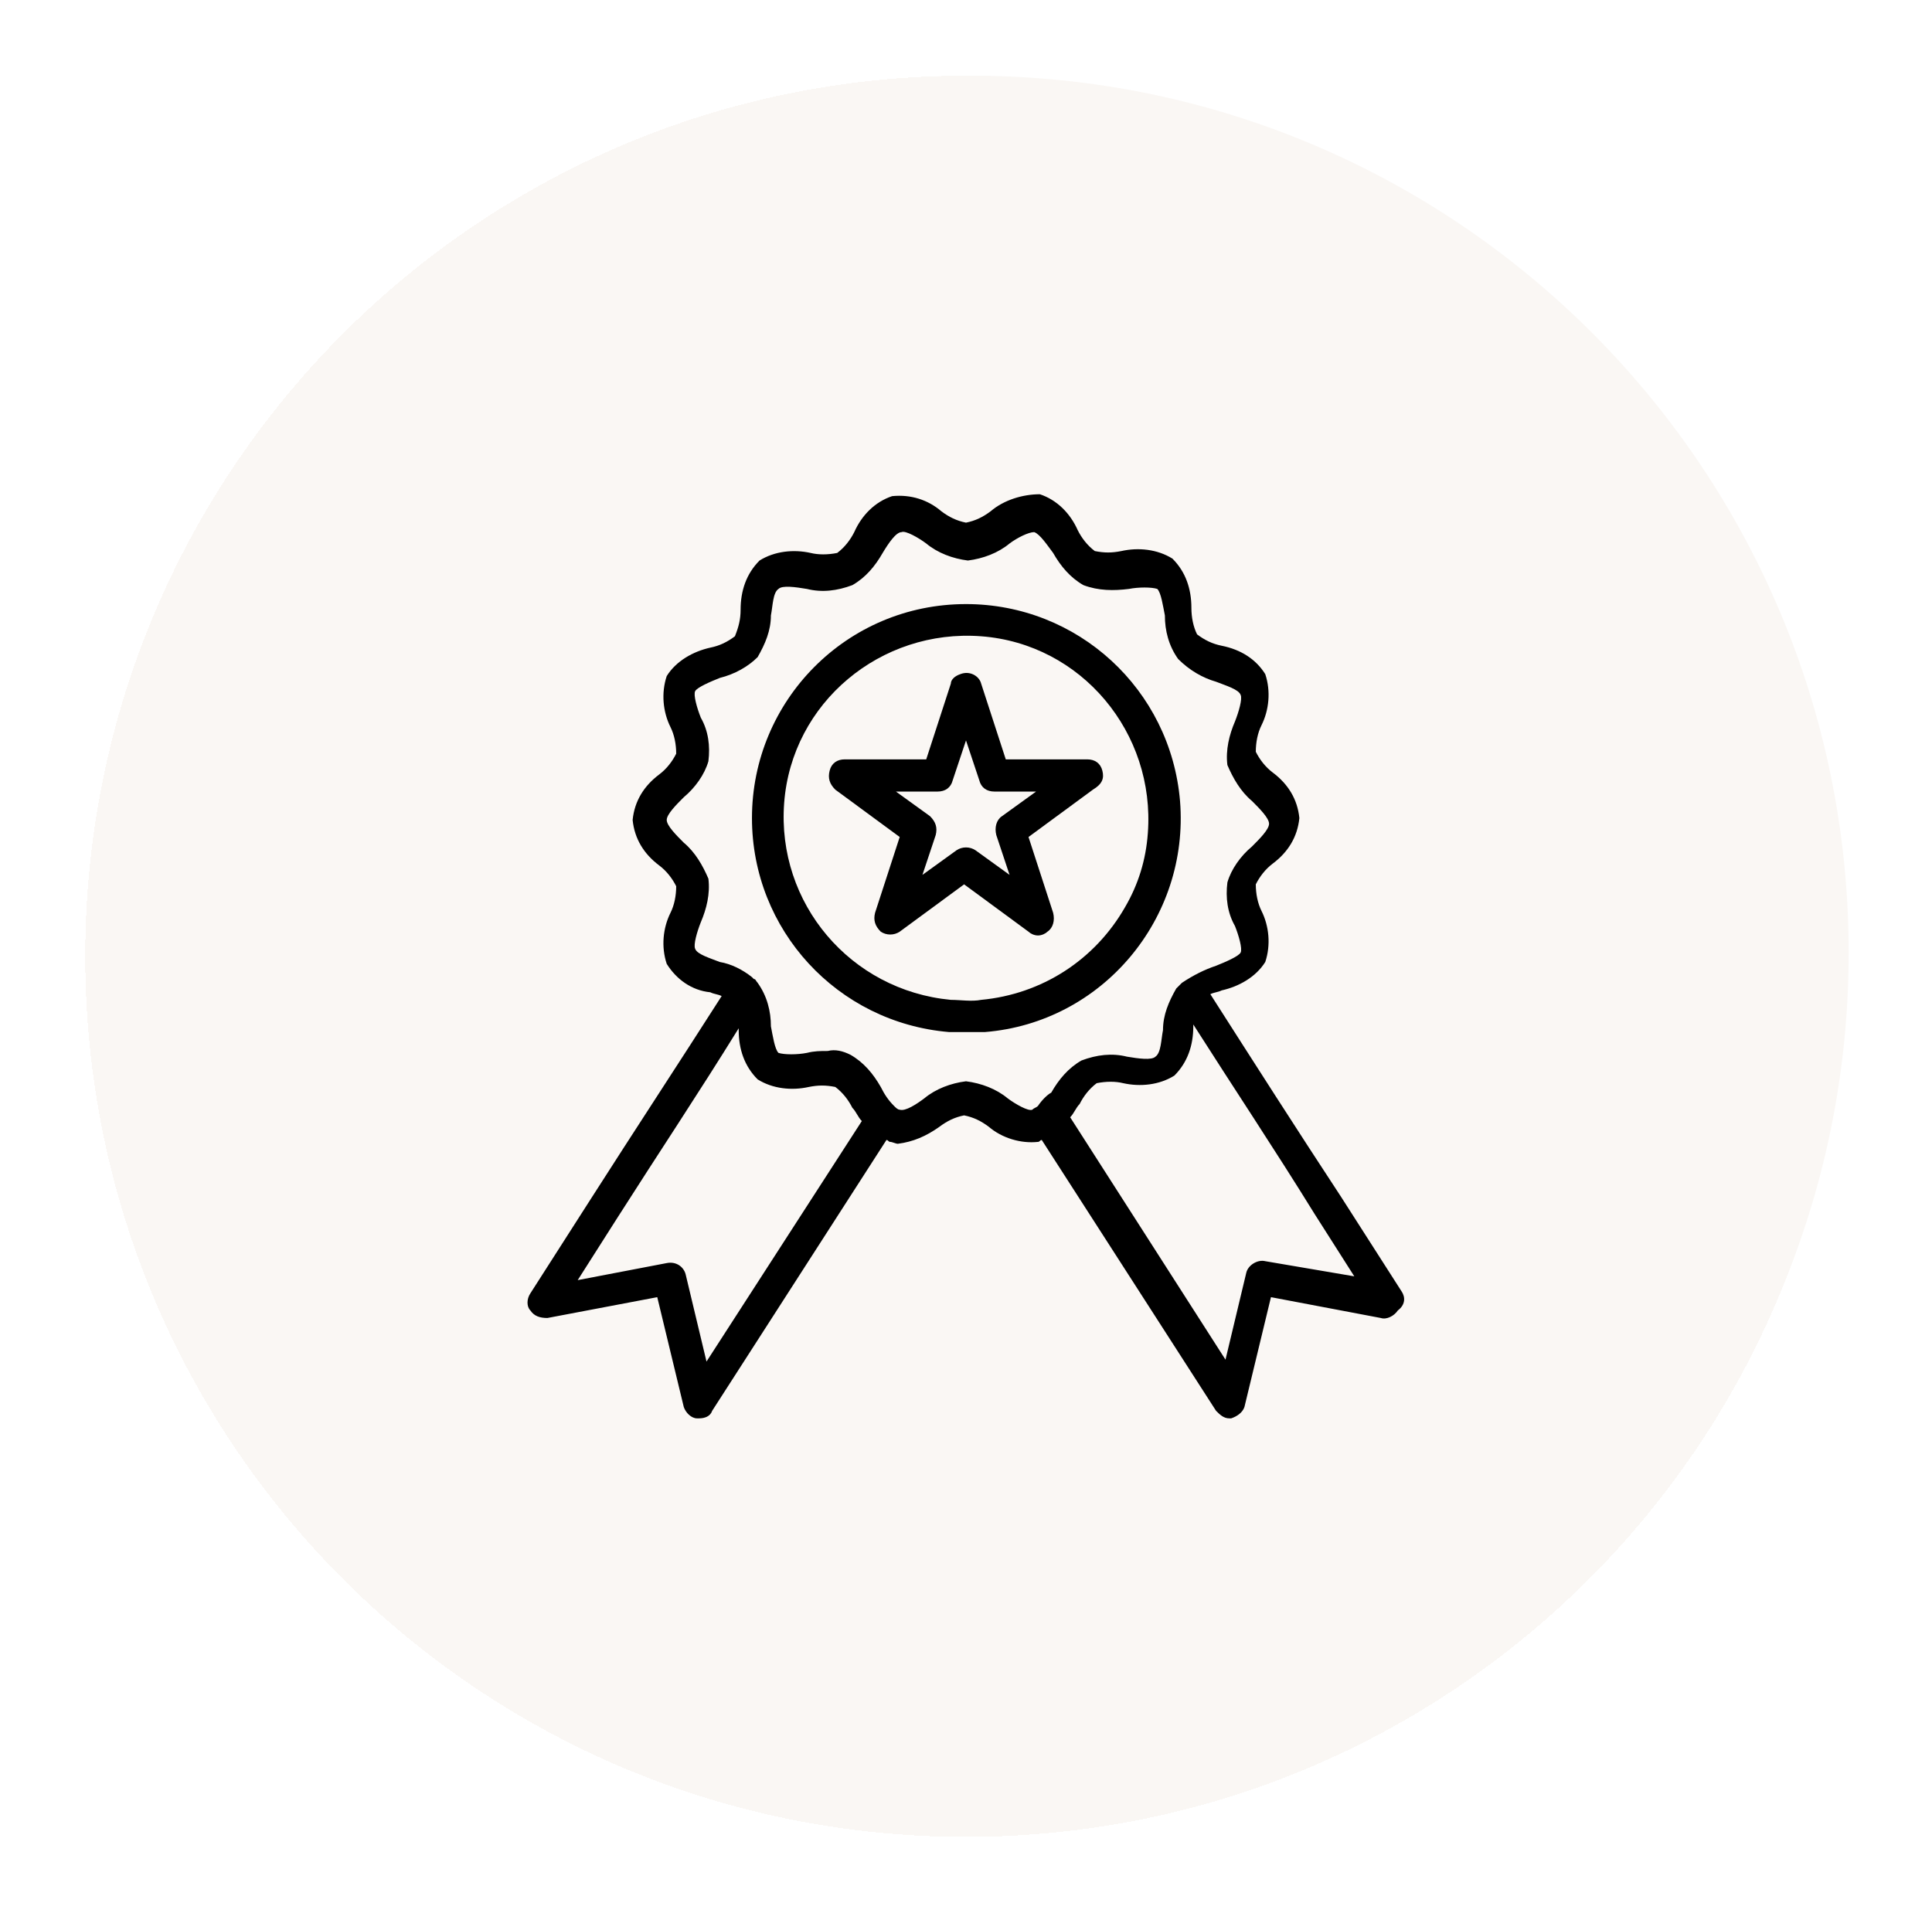
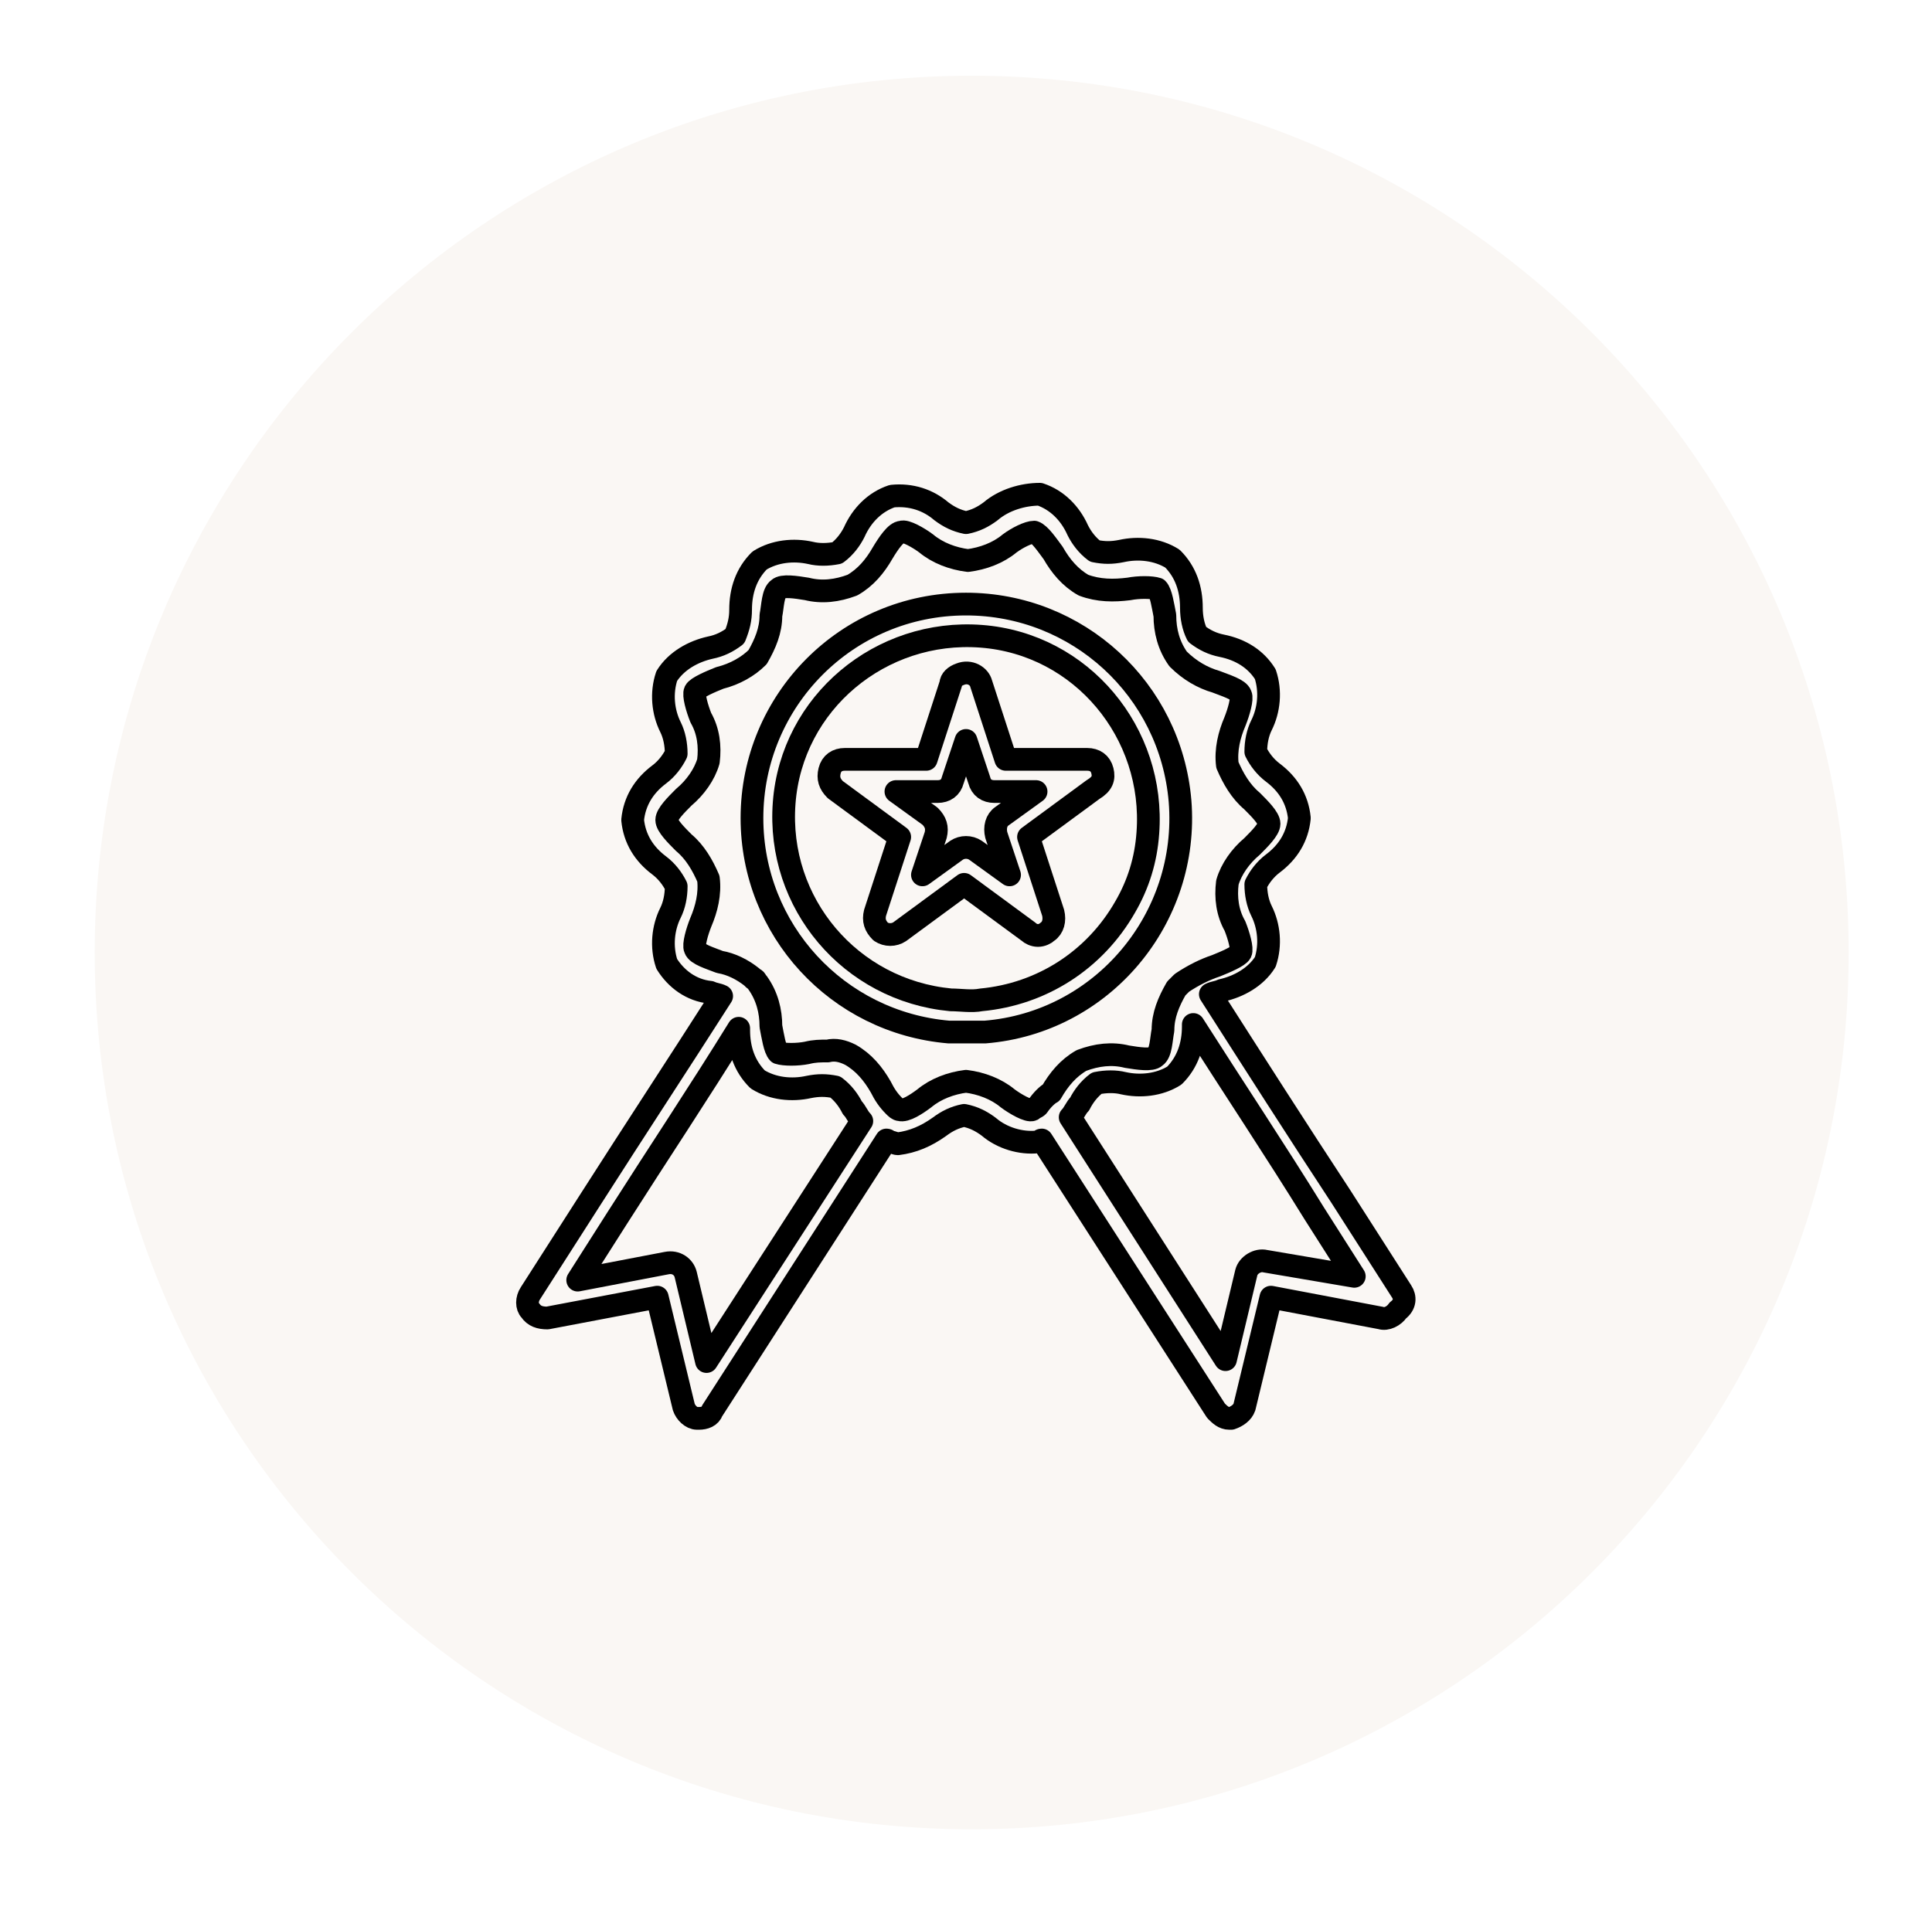
<svg xmlns="http://www.w3.org/2000/svg" version="1.1" id="Warstwa_1" x="0px" y="0px" viewBox="0 0 102 101" style="enable-background:new 0 0 102 101;" xml:space="preserve">
  <style type="text/css">
	.st0{fill:#FAF7F4;}
+ 	.st1{fill:none;stroke:#000000;stroke-width:1.2;stroke-linecap:round;stroke-linejoin:round;}
</style>
-   <g>
-     <path shape-rendering="crispEdges" class="st0" d="M51,4L51,4c25.7,0,46.5,20.8,46.5,46.5l0,0C97.5,76.2,76.7,97,51,97l0,0   C25.3,97,4.5,76.2,4.5,50.5l0,0C4.5,24.8,25.3,4,51,4z" />
-     <path d="M35.7,43.6c0,0.1,0,0.3,0,0.4c0,0.1,0.1,0.3,0.2,0.4c0.1,0.1,0.2,0.2,0.3,0.3c0.1,0.1,0.3,0.1,0.4,0.1H50v11.5h-8.6   c-0.3,0-0.5,0.1-0.7,0.3c-0.2,0.2-0.3,0.4-0.3,0.7c0,0.3,0.1,0.5,0.3,0.7c0.2,0.2,0.4,0.3,0.7,0.3H50v13.4c0,0.3,0.1,0.5,0.3,0.7   c0.2,0.2,0.4,0.3,0.7,0.3s0.5-0.1,0.7-0.3c0.2-0.2,0.3-0.4,0.3-0.7V58.2h8.6c0.3,0,0.5-0.1,0.7-0.3c0.2-0.2,0.3-0.4,0.3-0.7   c0-0.3-0.1-0.5-0.3-0.7s-0.4-0.3-0.7-0.3H52V44.7h13.4c0.1,0,0.3,0,0.4-0.1c0.1-0.1,0.2-0.1,0.3-0.3c0.1-0.1,0.2-0.2,0.2-0.4   c0-0.1,0-0.3,0-0.4c0-0.1-2.2-11.7-14.4-12.3c0,0,0,0,0,0v-1.9c0-0.3-0.1-0.5-0.3-0.7c-0.2-0.2-0.4-0.3-0.7-0.3s-0.5,0.1-0.7,0.3   c-0.2,0.2-0.3,0.4-0.3,0.7v1.9c0,0,0,0,0,0C37.9,31.9,35.7,43.5,35.7,43.6z M51,33.2c3-0.1,5.9,0.8,8.3,2.5   c2.4,1.7,4.1,4.2,4.9,7.1H37.8c0.8-2.9,2.5-5.4,4.9-7.1C45.1,34,48,33.1,51,33.2z M70.2,52.7L67.4,63l1.9,8.4c0,0.1,0,0.3,0,0.4   c0,0.1-0.1,0.2-0.1,0.4c-0.1,0.1-0.2,0.2-0.3,0.3s-0.2,0.1-0.3,0.2c-0.1,0-0.3,0-0.4,0c-0.1,0-0.2-0.1-0.4-0.1   c-0.1-0.1-0.2-0.2-0.3-0.3c-0.1-0.1-0.1-0.2-0.1-0.3l-1.8-7.9h-8.1l-1.8,7.9c0,0.1-0.1,0.2-0.1,0.3c-0.1,0.1-0.2,0.2-0.3,0.3   c-0.1,0.1-0.2,0.1-0.4,0.1c-0.1,0-0.3,0-0.4,0c-0.1,0-0.2-0.1-0.3-0.2c-0.1-0.1-0.2-0.2-0.3-0.3c-0.1-0.1-0.1-0.2-0.1-0.4   c0-0.1,0-0.3,0-0.4l1.9-8.6c0-0.2,0.2-0.4,0.3-0.5c0.2-0.1,0.4-0.2,0.6-0.2h8.9l2.7-9.9c0-0.1,0.1-0.2,0.2-0.3   c0.1-0.1,0.2-0.2,0.3-0.3c0.1-0.1,0.2-0.1,0.4-0.1c0.1,0,0.3,0,0.4,0s0.2,0.1,0.3,0.2c0.1,0.1,0.2,0.2,0.2,0.3   c0.1,0.1,0.1,0.2,0.1,0.4C70.2,52.4,70.2,52.5,70.2,52.7z M33.7,52.2l2.7,9.9h8.9c0.2,0,0.4,0.1,0.6,0.2c0.2,0.1,0.3,0.3,0.3,0.5   l1.9,8.6c0,0.1,0,0.3,0,0.4c0,0.1-0.1,0.2-0.1,0.4c-0.1,0.1-0.2,0.2-0.3,0.3s-0.2,0.1-0.3,0.2c-0.1,0-0.3,0-0.4,0   c-0.1,0-0.2-0.1-0.4-0.1c-0.1-0.1-0.2-0.2-0.3-0.3c-0.1-0.1-0.1-0.2-0.1-0.3l-1.8-7.9h-8.1l-1.8,7.9c-0.1,0.2-0.2,0.5-0.4,0.6   c-0.2,0.1-0.5,0.2-0.7,0.1c-0.2-0.1-0.5-0.2-0.6-0.4c-0.1-0.2-0.2-0.5-0.1-0.7l1.9-8.4l-2.8-10.3c0-0.1,0-0.2,0-0.4   c0-0.1,0.1-0.2,0.1-0.4c0.1-0.2,0.3-0.4,0.6-0.4c0.2-0.1,0.5,0,0.7,0.1S33.6,51.9,33.7,52.2z" />
-   </g>
  <circle class="st0" cx="51.3" cy="50.3" r="46.3" />
-   <g id="_17_quality">
-     <path d="M58.2,40.7c-0.1-0.4-0.4-0.6-0.8-0.6h-4.3l-1.3-4c-0.1-0.4-0.6-0.7-1.1-0.5c-0.3,0.1-0.5,0.3-0.5,0.5l-1.3,4h-4.3   c-0.4,0-0.7,0.2-0.8,0.6c-0.1,0.4,0,0.7,0.3,1l3.4,2.5l-1.3,4c-0.1,0.4,0,0.7,0.3,1c0.3,0.2,0.7,0.2,1,0l3.4-2.5l3.4,2.5   c0.1,0.1,0.3,0.2,0.5,0.2c0.2,0,0.4-0.1,0.5-0.2c0.3-0.2,0.4-0.6,0.3-1l-1.3-4l3.4-2.5C58.2,41.4,58.3,41.1,58.2,40.7z M52.9,43.1   c-0.3,0.2-0.4,0.6-0.3,1l0.7,2.1l-1.8-1.3c-0.3-0.2-0.7-0.2-1,0l-1.8,1.3l0.7-2.1c0.1-0.4,0-0.7-0.3-1l-1.8-1.3h2.2   c0.4,0,0.7-0.2,0.8-0.6l0.7-2.1l0.7,2.1c0.1,0.4,0.4,0.6,0.8,0.6h2.2L52.9,43.1z" />
-     <path d="M51,31.9c-6.3,0-11.3,5.1-11.3,11.3c0,5.9,4.5,10.8,10.4,11.3c0.3,0,0.6,0,1,0c0.3,0,0.6,0,0.9,0H52v0   c6.2-0.5,10.8-6,10.3-12.2C61.8,36.4,56.9,31.9,51,31.9z M59.4,47.9C59.4,47.9,59.4,47.9,59.4,47.9c-1.6,2.8-4.4,4.6-7.6,4.9l0,0h0   c-0.5,0.1-1.1,0-1.6,0c-5.3-0.5-9.2-5.1-8.8-10.4s5.1-9.2,10.4-8.8S61,38.7,60.6,44C60.5,45.4,60.1,46.7,59.4,47.9L59.4,47.9z" />
-     <path d="M74,68.2l-3.2-5c-2.3-3.5-4.6-7.1-6.9-10.7c0.2-0.1,0.4-0.1,0.6-0.2c0.9-0.2,1.8-0.7,2.3-1.5c0.3-0.9,0.2-1.9-0.2-2.7   c-0.2-0.4-0.3-0.9-0.3-1.4c0.2-0.4,0.5-0.8,0.9-1.1c0.8-0.6,1.3-1.4,1.4-2.4c-0.1-1-0.6-1.8-1.4-2.4c-0.4-0.3-0.7-0.7-0.9-1.1   c0-0.5,0.1-1,0.3-1.4c0.4-0.8,0.5-1.8,0.2-2.7c-0.5-0.8-1.3-1.3-2.3-1.5c-0.5-0.1-0.9-0.3-1.3-0.6c-0.2-0.4-0.3-0.9-0.3-1.4   c0-1-0.3-1.9-1-2.6c-0.8-0.5-1.8-0.6-2.7-0.4c-0.5,0.1-0.9,0.1-1.4,0c-0.4-0.3-0.7-0.7-0.9-1.1c-0.4-0.9-1.1-1.6-2-1.9   C54,26.1,53,26.4,52.3,27c-0.4,0.3-0.8,0.5-1.3,0.6c-0.5-0.1-0.9-0.3-1.3-0.6c-0.7-0.6-1.6-0.9-2.6-0.8c-0.9,0.3-1.6,1-2,1.9   c-0.2,0.4-0.5,0.8-0.9,1.1c-0.5,0.1-1,0.1-1.4,0c-0.9-0.2-1.9-0.1-2.7,0.4c-0.7,0.7-1,1.6-1,2.6c0,0.5-0.1,0.9-0.3,1.4   c-0.4,0.3-0.8,0.5-1.3,0.6c-0.9,0.2-1.8,0.7-2.3,1.5c-0.3,0.9-0.2,1.9,0.2,2.7c0.2,0.4,0.3,0.9,0.3,1.4c-0.2,0.4-0.5,0.8-0.9,1.1   c-0.8,0.6-1.3,1.4-1.4,2.4c0.1,1,0.6,1.8,1.4,2.4c0.4,0.3,0.7,0.7,0.9,1.1c0,0.5-0.1,1-0.3,1.4c-0.4,0.8-0.5,1.8-0.2,2.7   c0.5,0.8,1.3,1.4,2.3,1.5c0.2,0.1,0.4,0.1,0.6,0.2c-2.3,3.6-4.6,7.1-6.9,10.7l-3.2,5c-0.2,0.3-0.2,0.7,0,0.9   c0.2,0.3,0.5,0.4,0.9,0.4l5.8-1.1l1.4,5.8c0.1,0.3,0.4,0.6,0.7,0.6c0,0,0.1,0,0.1,0c0.3,0,0.6-0.1,0.7-0.4l9.2-14.3   c0.1,0,0.1,0.1,0.2,0.1c0.1,0,0.3,0.1,0.4,0.1c0.8-0.1,1.5-0.4,2.2-0.9c0.4-0.3,0.8-0.5,1.3-0.6c0.5,0.1,0.9,0.3,1.3,0.6   c0.7,0.6,1.7,0.9,2.6,0.8c0.1,0,0.1-0.1,0.2-0.1l9.2,14.3c0.2,0.2,0.4,0.4,0.7,0.4c0,0,0.1,0,0.1,0c0.3-0.1,0.6-0.3,0.7-0.6   l1.4-5.8l5.8,1.1c0.3,0.1,0.7-0.1,0.9-0.4C74.2,68.9,74.2,68.5,74,68.2z M37.3,71.9l-1.1-4.6c-0.1-0.4-0.5-0.7-1-0.6l-4.7,0.9   l2.1-3.3c2.1-3.3,4.3-6.6,6.4-10c0,0,0,0.1,0,0.1c0,1,0.3,1.9,1,2.6c0.8,0.5,1.8,0.6,2.7,0.4c0.5-0.1,0.9-0.1,1.4,0   c0.4,0.3,0.7,0.7,0.9,1.1c0.2,0.2,0.3,0.5,0.5,0.7L37.3,71.9z M54.8,58.4c-0.1,0.1-0.2,0.1-0.3,0.2c-0.2,0.1-0.9-0.3-1.3-0.6   c-0.6-0.5-1.4-0.8-2.2-0.9c-0.8,0.1-1.6,0.4-2.2,0.9c-0.4,0.3-1,0.7-1.3,0.6c-0.1,0-0.2-0.1-0.3-0.2c-0.3-0.3-0.5-0.6-0.7-1   c-0.4-0.7-0.9-1.3-1.6-1.7c-0.4-0.2-0.8-0.3-1.2-0.2c-0.4,0-0.7,0-1.1,0.1c-0.5,0.1-1.2,0.1-1.5,0c-0.2-0.2-0.3-0.9-0.4-1.4   c0-0.8-0.2-1.6-0.7-2.3c-0.1-0.1-0.1-0.2-0.2-0.2c0,0-0.1-0.1-0.1-0.1l0,0h0c-0.5-0.4-1.1-0.7-1.7-0.8c-0.5-0.2-1.2-0.4-1.3-0.7   c-0.1-0.2,0.1-0.9,0.3-1.4c0.3-0.7,0.5-1.5,0.4-2.3c-0.3-0.7-0.7-1.4-1.3-1.9c-0.4-0.4-0.9-0.9-0.9-1.2s0.5-0.8,0.9-1.2   c0.6-0.5,1.1-1.2,1.3-1.9c0.1-0.8,0-1.6-0.4-2.3c-0.2-0.5-0.4-1.2-0.3-1.4c0.1-0.2,0.8-0.5,1.3-0.7c0.8-0.2,1.5-0.6,2-1.1   c0.4-0.7,0.7-1.4,0.7-2.2c0.1-0.5,0.1-1.2,0.4-1.4c0.2-0.2,0.9-0.1,1.5,0c0.8,0.2,1.6,0.1,2.4-0.2c0.7-0.4,1.2-1,1.6-1.7   c0.3-0.5,0.7-1.1,1-1.1c0.2-0.1,0.9,0.3,1.3,0.6c0.6,0.5,1.4,0.8,2.2,0.9c0.8-0.1,1.6-0.4,2.2-0.9c0.4-0.3,1-0.6,1.3-0.6   c0.3,0.1,0.7,0.7,1,1.1c0.4,0.7,0.9,1.3,1.6,1.7c0.8,0.3,1.6,0.3,2.4,0.2c0.5-0.1,1.2-0.1,1.5,0c0.2,0.2,0.3,0.9,0.4,1.4   c0,0.8,0.2,1.6,0.7,2.3c0.6,0.6,1.3,1,2,1.2c0.5,0.2,1.2,0.4,1.3,0.7c0.1,0.2-0.1,0.9-0.3,1.4c-0.3,0.7-0.5,1.5-0.4,2.3   c0.3,0.7,0.7,1.4,1.3,1.9c0.4,0.4,0.9,0.9,0.9,1.2s-0.5,0.8-0.9,1.2c-0.6,0.5-1.1,1.2-1.3,1.9c-0.1,0.8,0,1.6,0.4,2.3   c0.2,0.5,0.4,1.2,0.3,1.4c-0.1,0.2-0.8,0.5-1.3,0.7c-0.6,0.2-1.2,0.5-1.8,0.9c-0.1,0.1-0.2,0.2-0.3,0.3c-0.4,0.7-0.7,1.4-0.7,2.2   c-0.1,0.5-0.1,1.2-0.4,1.4c-0.2,0.2-0.9,0.1-1.5,0c-0.8-0.2-1.6-0.1-2.4,0.2c-0.7,0.4-1.2,1-1.6,1.7C55.3,57.8,55,58.1,54.8,58.4z    M66.8,66.6c-0.4-0.1-0.9,0.2-1,0.6l-1.1,4.6l-8.2-12.8c0.2-0.2,0.3-0.5,0.5-0.7c0.2-0.4,0.5-0.8,0.9-1.1c0.5-0.1,1-0.1,1.4,0   c0.9,0.2,1.9,0.1,2.7-0.4c0.7-0.7,1-1.6,1-2.6c0,0,0-0.1,0-0.1c2.1,3.3,4.3,6.6,6.4,10l2.1,3.3L66.8,66.6z" />
+   <g vector-effect="non-scaling-stroke">
+     <path class="st1" d="M58.2,40.7c-0.1-0.4-0.4-0.6-0.8-0.6h-4.3l-1.3-4c-0.1-0.4-0.6-0.7-1.1-0.5c-0.3,0.1-0.5,0.3-0.5,0.5l-1.3,4   h-4.3c-0.4,0-0.7,0.2-0.8,0.6c-0.1,0.4,0,0.7,0.3,1l3.4,2.5l-1.3,4c-0.1,0.4,0,0.7,0.3,1c0.3,0.2,0.7,0.2,1,0l3.4-2.5l3.4,2.5   c0.1,0.1,0.3,0.2,0.5,0.2s0.4-0.1,0.5-0.2c0.3-0.2,0.4-0.6,0.3-1l-1.3-4l3.4-2.5C58.2,41.4,58.3,41.1,58.2,40.7z" />
+     <path class="st1" d="M52.9,43.1c-0.3,0.2-0.4,0.6-0.3,1l0.7,2.1l-1.8-1.3c-0.3-0.2-0.7-0.2-1,0l-1.8,1.3l0.7-2.1   c0.1-0.4,0-0.7-0.3-1l-1.8-1.3h2.2c0.4,0,0.7-0.2,0.8-0.6l0.7-2.1l0.7,2.1c0.1,0.4,0.4,0.6,0.8,0.6h2.2L52.9,43.1z" />
+     <path class="st1" d="M51,31.9c-6.3,0-11.3,5.1-11.3,11.3c0,5.9,4.5,10.8,10.4,11.3c0.3,0,0.6,0,1,0c0.3,0,0.6,0,0.9,0l0,0l0,0   c6.2-0.5,10.8-6,10.3-12.2C61.8,36.4,56.9,31.9,51,31.9z" />
+     <path class="st1" d="M59.4,47.9L59.4,47.9c-1.6,2.8-4.4,4.6-7.6,4.9l0,0l0,0c-0.5,0.1-1.1,0-1.6,0c-5.3-0.5-9.2-5.1-8.8-10.4   s5.1-9.2,10.4-8.8S61,38.7,60.6,44C60.5,45.4,60.1,46.7,59.4,47.9L59.4,47.9z" />
+     <path class="st1" d="M74,68.2l-3.2-5c-2.3-3.5-4.6-7.1-6.9-10.7c0.2-0.1,0.4-0.1,0.6-0.2c0.9-0.2,1.8-0.7,2.3-1.5   c0.3-0.9,0.2-1.9-0.2-2.7c-0.2-0.4-0.3-0.9-0.3-1.4c0.2-0.4,0.5-0.8,0.9-1.1c0.8-0.6,1.3-1.4,1.4-2.4c-0.1-1-0.6-1.8-1.4-2.4   c-0.4-0.3-0.7-0.7-0.9-1.1c0-0.5,0.1-1,0.3-1.4c0.4-0.8,0.5-1.8,0.2-2.7c-0.5-0.8-1.3-1.3-2.3-1.5c-0.5-0.1-0.9-0.3-1.3-0.6   c-0.2-0.4-0.3-0.9-0.3-1.4c0-1-0.3-1.9-1-2.6c-0.8-0.5-1.8-0.6-2.7-0.4c-0.5,0.1-0.9,0.1-1.4,0c-0.4-0.3-0.7-0.7-0.9-1.1   c-0.4-0.9-1.1-1.6-2-1.9c-0.9,0-1.9,0.3-2.6,0.9c-0.4,0.3-0.8,0.5-1.3,0.6c-0.5-0.1-0.9-0.3-1.3-0.6c-0.7-0.6-1.6-0.9-2.6-0.8   c-0.9,0.3-1.6,1-2,1.9c-0.2,0.4-0.5,0.8-0.9,1.1c-0.5,0.1-1,0.1-1.4,0c-0.9-0.2-1.9-0.1-2.7,0.4c-0.7,0.7-1,1.6-1,2.6   c0,0.5-0.1,0.9-0.3,1.4c-0.4,0.3-0.8,0.5-1.3,0.6c-0.9,0.2-1.8,0.7-2.3,1.5c-0.3,0.9-0.2,1.9,0.2,2.7c0.2,0.4,0.3,0.9,0.3,1.4   c-0.2,0.4-0.5,0.8-0.9,1.1c-0.8,0.6-1.3,1.4-1.4,2.4c0.1,1,0.6,1.8,1.4,2.4c0.4,0.3,0.7,0.7,0.9,1.1c0,0.5-0.1,1-0.3,1.4   C35,49,34.9,50,35.2,50.9c0.5,0.8,1.3,1.4,2.3,1.5c0.2,0.1,0.4,0.1,0.6,0.2c-2.3,3.6-4.6,7.1-6.9,10.7l-3.2,5   c-0.2,0.3-0.2,0.7,0,0.9c0.2,0.3,0.5,0.4,0.9,0.4l5.8-1.1l1.4,5.8c0.1,0.3,0.4,0.6,0.7,0.6h0.1c0.3,0,0.6-0.1,0.7-0.4l9.2-14.3   c0.1,0,0.1,0.1,0.2,0.1c0.1,0,0.3,0.1,0.4,0.1c0.8-0.1,1.5-0.4,2.2-0.9c0.4-0.3,0.8-0.5,1.3-0.6c0.5,0.1,0.9,0.3,1.3,0.6   c0.7,0.6,1.7,0.9,2.6,0.8c0.1,0,0.1-0.1,0.2-0.1l9.2,14.3c0.2,0.2,0.4,0.4,0.7,0.4H65c0.3-0.1,0.6-0.3,0.7-0.6l1.4-5.8l5.8,1.1   c0.3,0.1,0.7-0.1,0.9-0.4C74.2,68.9,74.2,68.5,74,68.2z" />
+     <path class="st1" d="M37.3,71.9l-1.1-4.6c-0.1-0.4-0.5-0.7-1-0.6l-4.7,0.9l2.1-3.3c2.1-3.3,4.3-6.6,6.4-10v0.1c0,1,0.3,1.9,1,2.6   c0.8,0.5,1.8,0.6,2.7,0.4c0.5-0.1,0.9-0.1,1.4,0c0.4,0.3,0.7,0.7,0.9,1.1c0.2,0.2,0.3,0.5,0.5,0.7L37.3,71.9z" />
+     <path class="st1" d="M54.8,58.4c-0.1,0.1-0.2,0.1-0.3,0.2c-0.2,0.1-0.9-0.3-1.3-0.6c-0.6-0.5-1.4-0.8-2.2-0.9   c-0.8,0.1-1.6,0.4-2.2,0.9c-0.4,0.3-1,0.7-1.3,0.6c-0.1,0-0.2-0.1-0.3-0.2c-0.3-0.3-0.5-0.6-0.7-1c-0.4-0.7-0.9-1.3-1.6-1.7   c-0.4-0.2-0.8-0.3-1.2-0.2c-0.4,0-0.7,0-1.1,0.1c-0.5,0.1-1.2,0.1-1.5,0c-0.2-0.2-0.3-0.9-0.4-1.4c0-0.8-0.2-1.6-0.7-2.3   c-0.1-0.1-0.1-0.2-0.2-0.2l-0.1-0.1l0,0l0,0c-0.5-0.4-1.1-0.7-1.7-0.8c-0.5-0.2-1.2-0.4-1.3-0.7c-0.1-0.2,0.1-0.9,0.3-1.4   c0.3-0.7,0.5-1.5,0.4-2.3c-0.3-0.7-0.7-1.4-1.3-1.9c-0.4-0.4-0.9-0.9-0.9-1.2s0.5-0.8,0.9-1.2c0.6-0.5,1.1-1.2,1.3-1.9   c0.1-0.8,0-1.6-0.4-2.3c-0.2-0.5-0.4-1.2-0.3-1.4c0.1-0.2,0.8-0.5,1.3-0.7c0.8-0.2,1.5-0.6,2-1.1c0.4-0.7,0.7-1.4,0.7-2.2   c0.1-0.5,0.1-1.2,0.4-1.4c0.2-0.2,0.9-0.1,1.5,0c0.8,0.2,1.6,0.1,2.4-0.2c0.7-0.4,1.2-1,1.6-1.7c0.3-0.5,0.7-1.1,1-1.1   c0.2-0.1,0.9,0.3,1.3,0.6c0.6,0.5,1.4,0.8,2.2,0.9c0.8-0.1,1.6-0.4,2.2-0.9c0.4-0.3,1-0.6,1.3-0.6c0.3,0.1,0.7,0.7,1,1.1   c0.4,0.7,0.9,1.3,1.6,1.7c0.8,0.3,1.6,0.3,2.4,0.2c0.5-0.1,1.2-0.1,1.5,0c0.2,0.2,0.3,0.9,0.4,1.4c0,0.8,0.2,1.6,0.7,2.3   c0.6,0.6,1.3,1,2,1.2c0.5,0.2,1.2,0.4,1.3,0.7c0.1,0.2-0.1,0.9-0.3,1.4c-0.3,0.7-0.5,1.5-0.4,2.3c0.3,0.7,0.7,1.4,1.3,1.9   c0.4,0.4,0.9,0.9,0.9,1.2s-0.5,0.8-0.9,1.2c-0.6,0.5-1.1,1.2-1.3,1.9c-0.1,0.8,0,1.6,0.4,2.3c0.2,0.5,0.4,1.2,0.3,1.4   s-0.8,0.5-1.3,0.7c-0.6,0.2-1.2,0.5-1.8,0.9c-0.1,0.1-0.2,0.2-0.3,0.3c-0.4,0.7-0.7,1.4-0.7,2.2c-0.1,0.5-0.1,1.2-0.4,1.4   c-0.2,0.2-0.9,0.1-1.5,0c-0.8-0.2-1.6-0.1-2.4,0.2c-0.7,0.4-1.2,1-1.6,1.7C55.3,57.8,55,58.1,54.8,58.4z" />
+     <path class="st1" d="M66.8,66.6c-0.4-0.1-0.9,0.2-1,0.6l-1.1,4.6L56.5,59c0.2-0.2,0.3-0.5,0.5-0.7c0.2-0.4,0.5-0.8,0.9-1.1   c0.5-0.1,1-0.1,1.4,0c0.9,0.2,1.9,0.1,2.7-0.4c0.7-0.7,1-1.6,1-2.6v-0.1c2.1,3.3,4.3,6.6,6.4,10l2.1,3.3L66.8,66.6z" />
  </g>
</svg>
